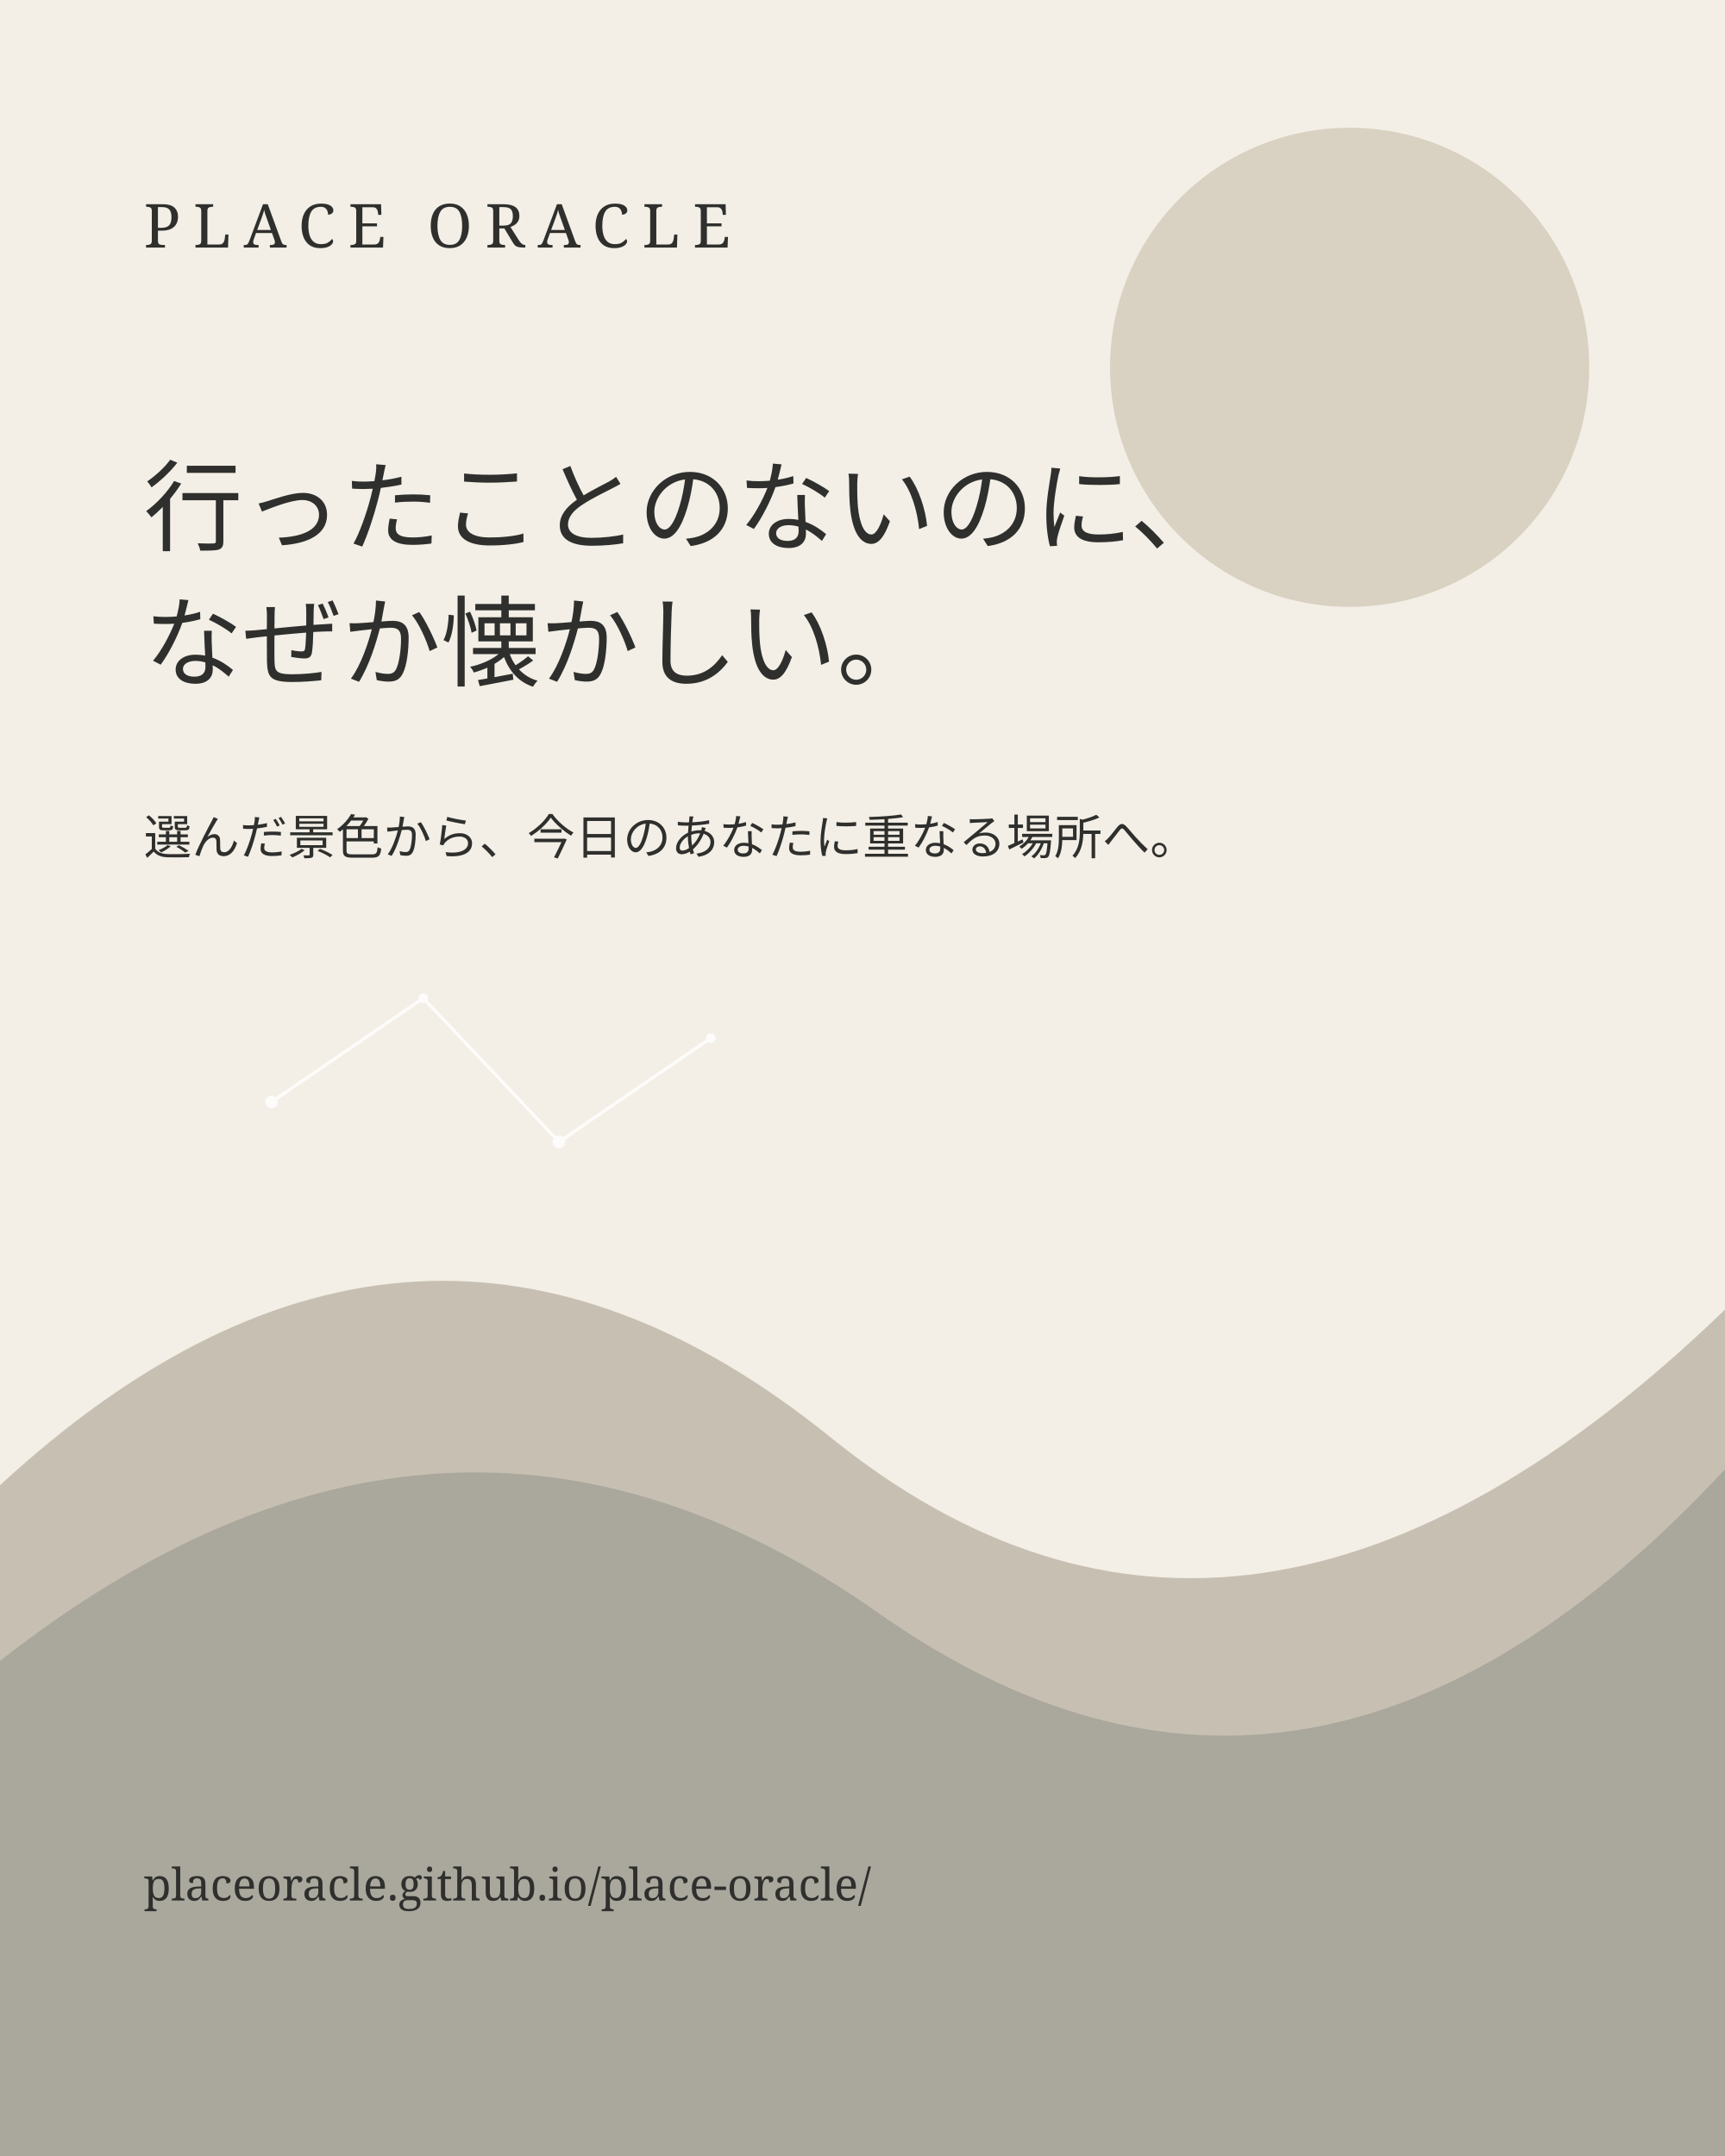
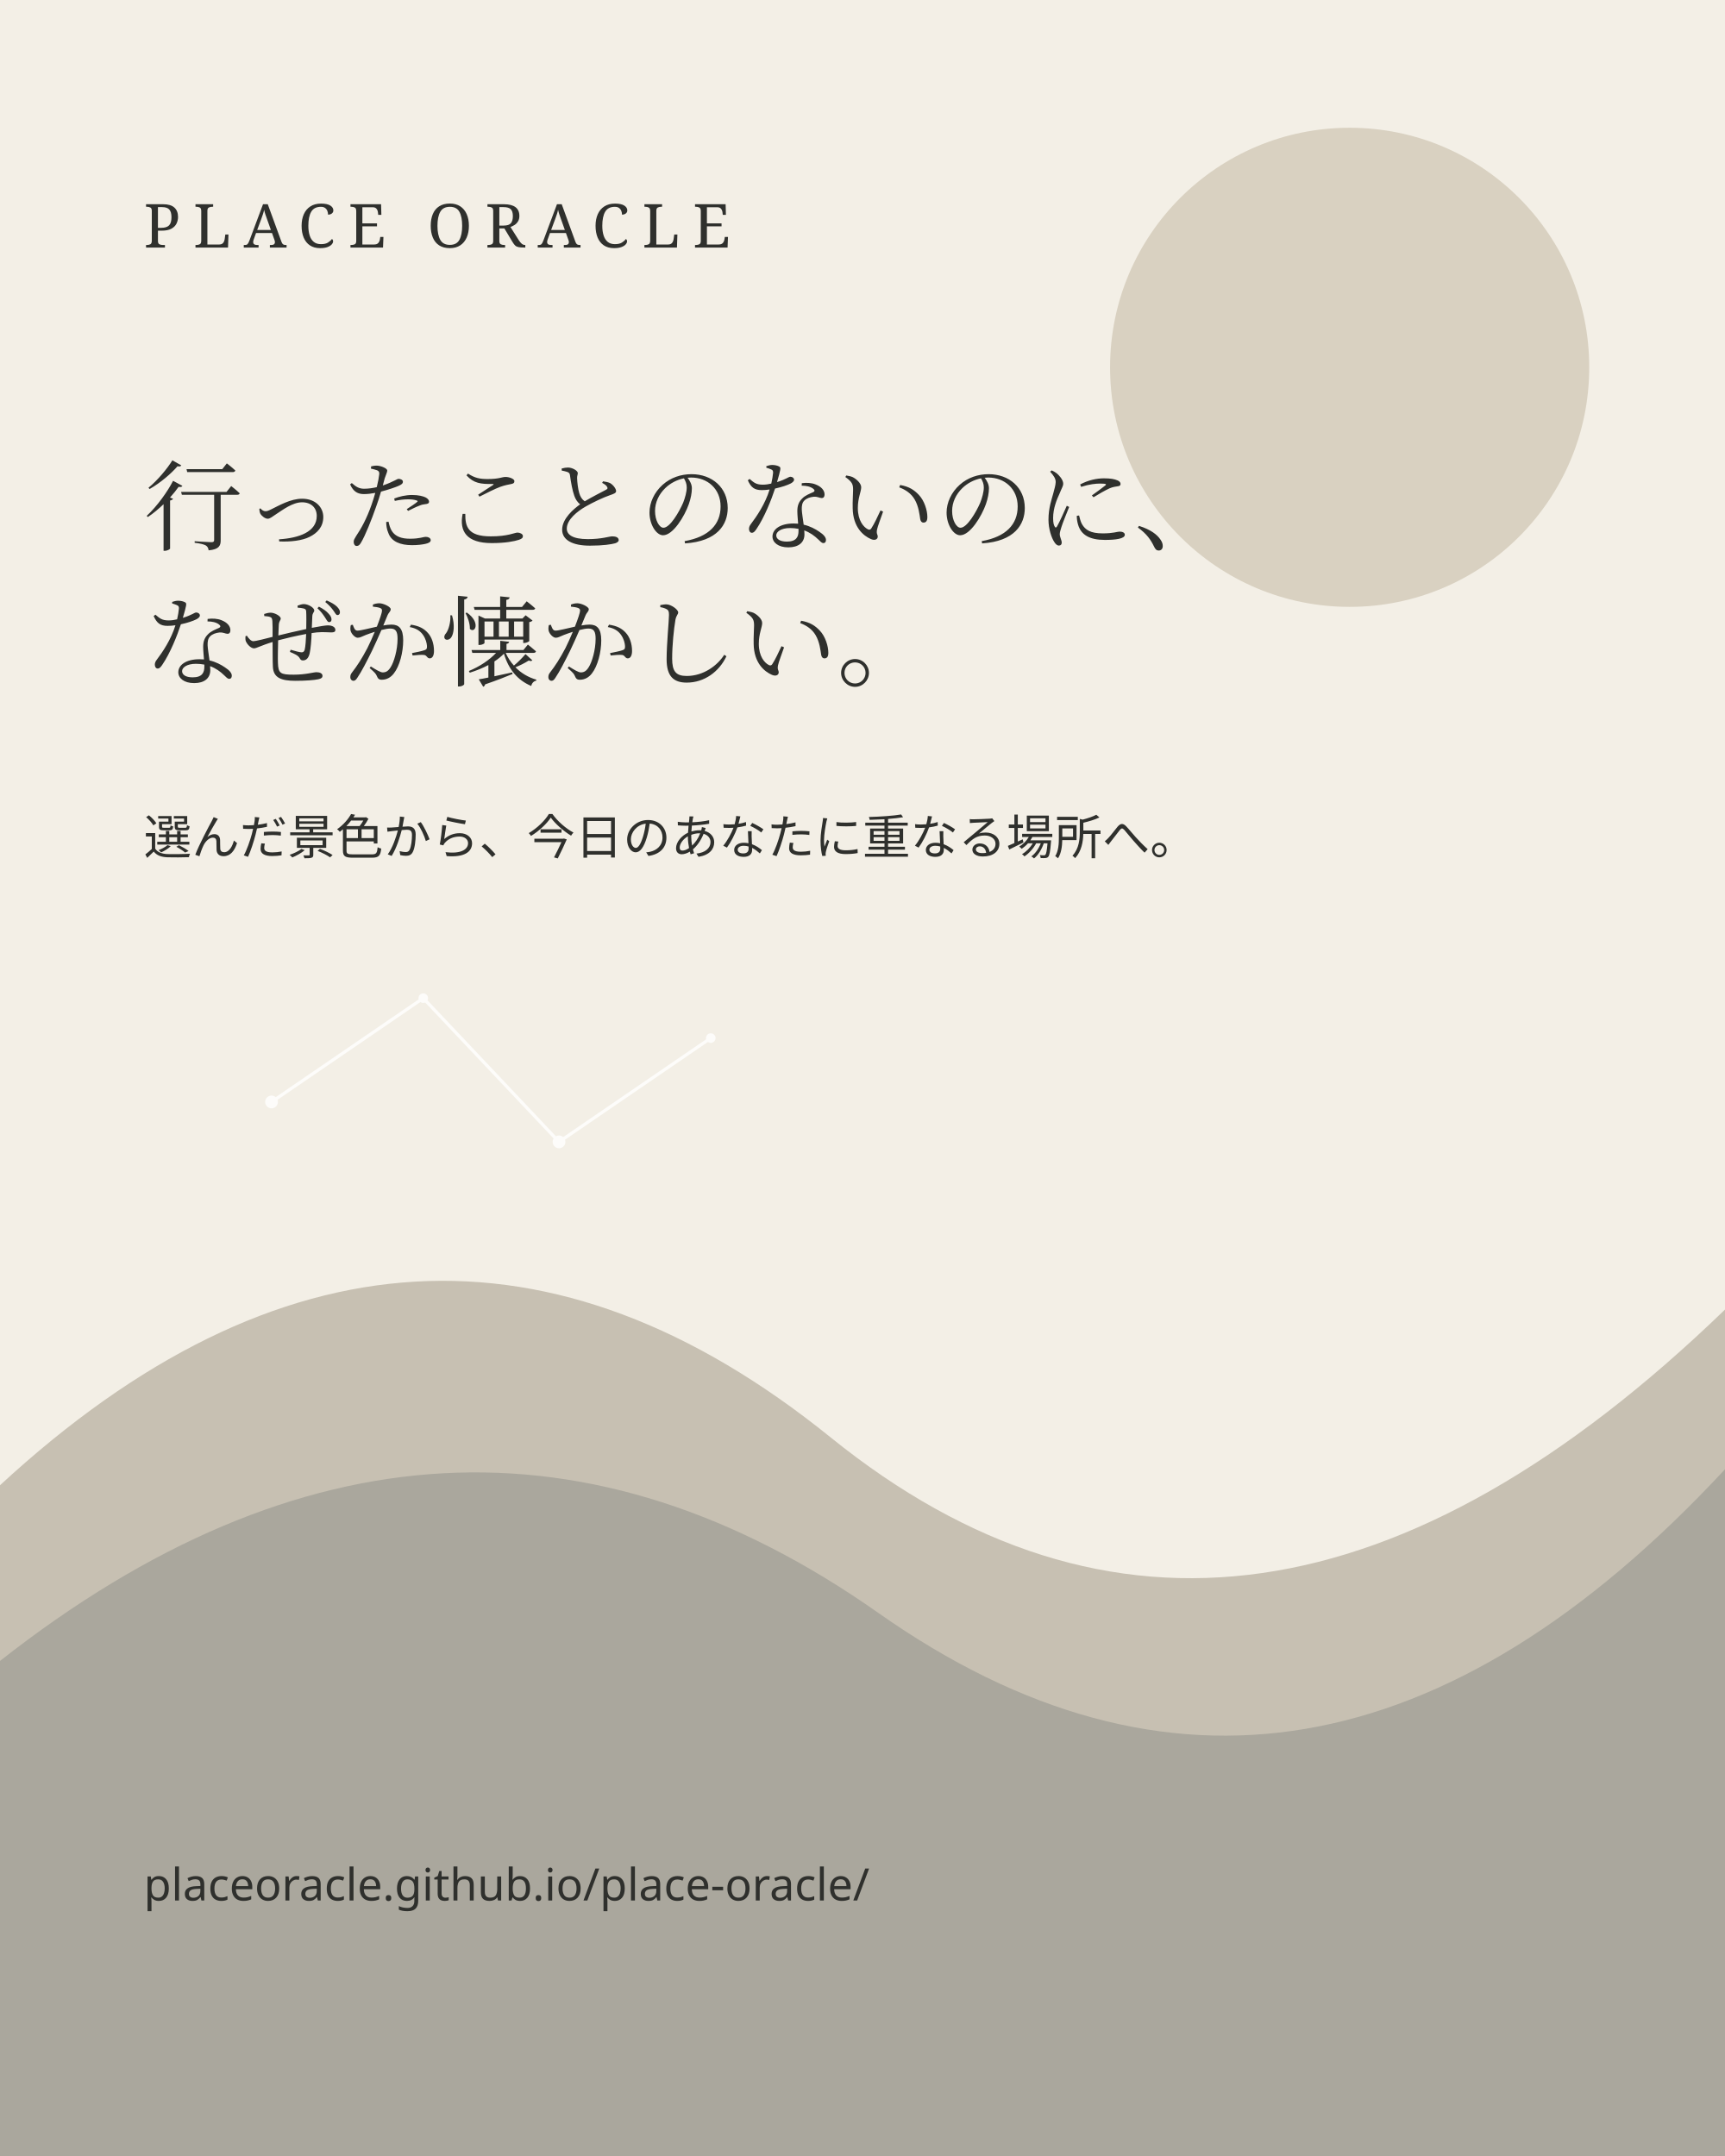
<svg xmlns="http://www.w3.org/2000/svg" width="1080" height="1350" viewBox="0 0 1080 1350">
  <rect width="1080" height="1350" fill="#f3efe6" />
  <circle cx="845" cy="230" r="150" fill="#d9d1c1" />
  <path d="M0 930 Q260 690 520 900 T1080 820 V1350 H0Z" fill="#c7c0b2" />
  <path d="M0 1040 Q280 820 550 1010 T1080 920 V1350 H0Z" fill="#aaa79d" />
-   <g fill="#2f302d" font-family="serif">
-     <text x="90" y="155" font-size="38" letter-spacing="8">PLACE ORACLE</text>
-     <text x="90" y="340" font-size="62">行ったことのないのに、</text>
-     <text x="90" y="425" font-size="62">なぜか懐かしい。</text>
-     <text x="90" y="535" font-size="30">選んだ景色から、今日のあなたに重なる場所へ。</text>
-     <text x="90" y="1190" font-size="28">placeoracle.github.io/place-oracle/</text>
+   <g fill="#2f302d">
+     <text x="90" y="155" font-family="serif" font-size="38" letter-spacing="8">PLACE ORACLE</text>
+     <text x="90" y="340" font-family="'Noto Serif CJK JP','Noto Serif JP',serif" font-size="62">行ったことのないのに、</text>
+     <text x="90" y="425" font-family="'Noto Serif CJK JP','Noto Serif JP',serif" font-size="62">なぜか懐かしい。</text>
+     <text x="90" y="535" font-family="'Noto Sans CJK JP','Noto Sans JP',sans-serif" font-size="30">選んだ景色から、今日のあなたに重なる場所へ。</text>
+     <text x="90" y="1190" font-family="sans-serif" font-size="28">placeoracle.github.io/place-oracle/</text>
  </g>
  <g fill="#fff" opacity=".8">
    <circle cx="170" cy="690" r="4" />
    <circle cx="265" cy="625" r="3" />
    <circle cx="350" cy="715" r="4" />
    <circle cx="445" cy="650" r="3" />
    <path d="M170 690 L265 625 L350 715 L445 650" fill="none" stroke="#fff" stroke-width="2" />
  </g>
</svg>
